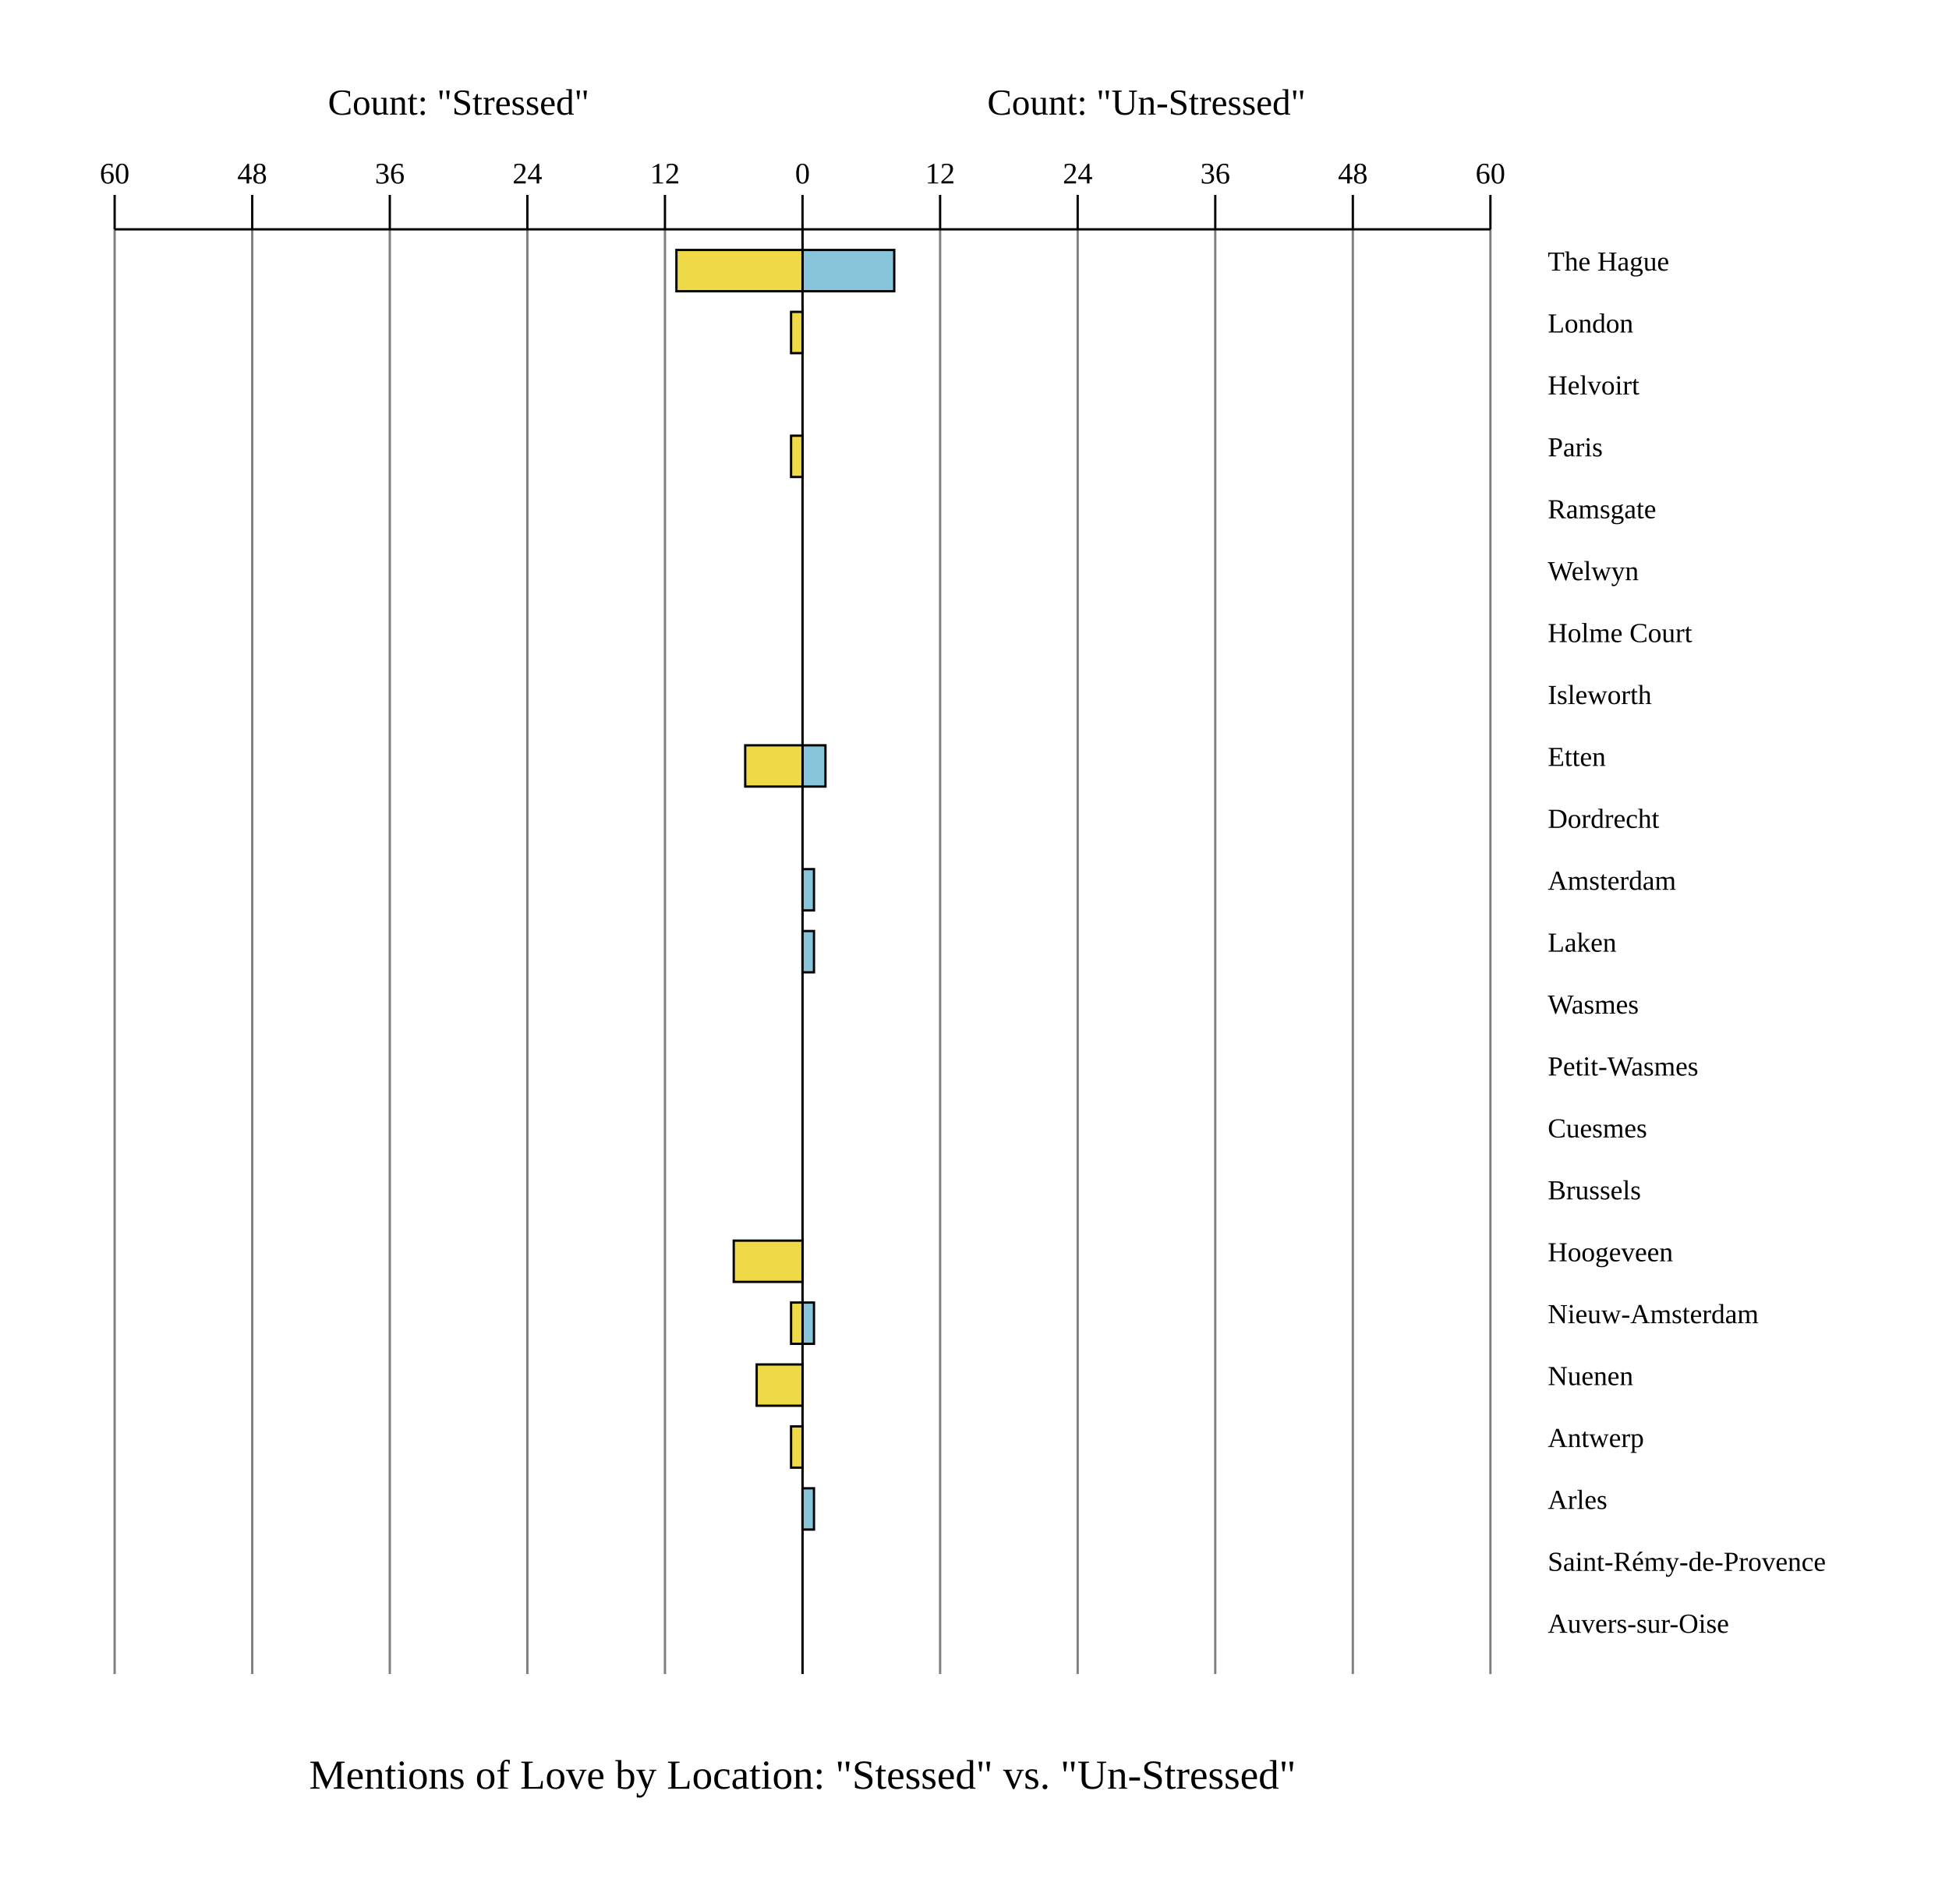
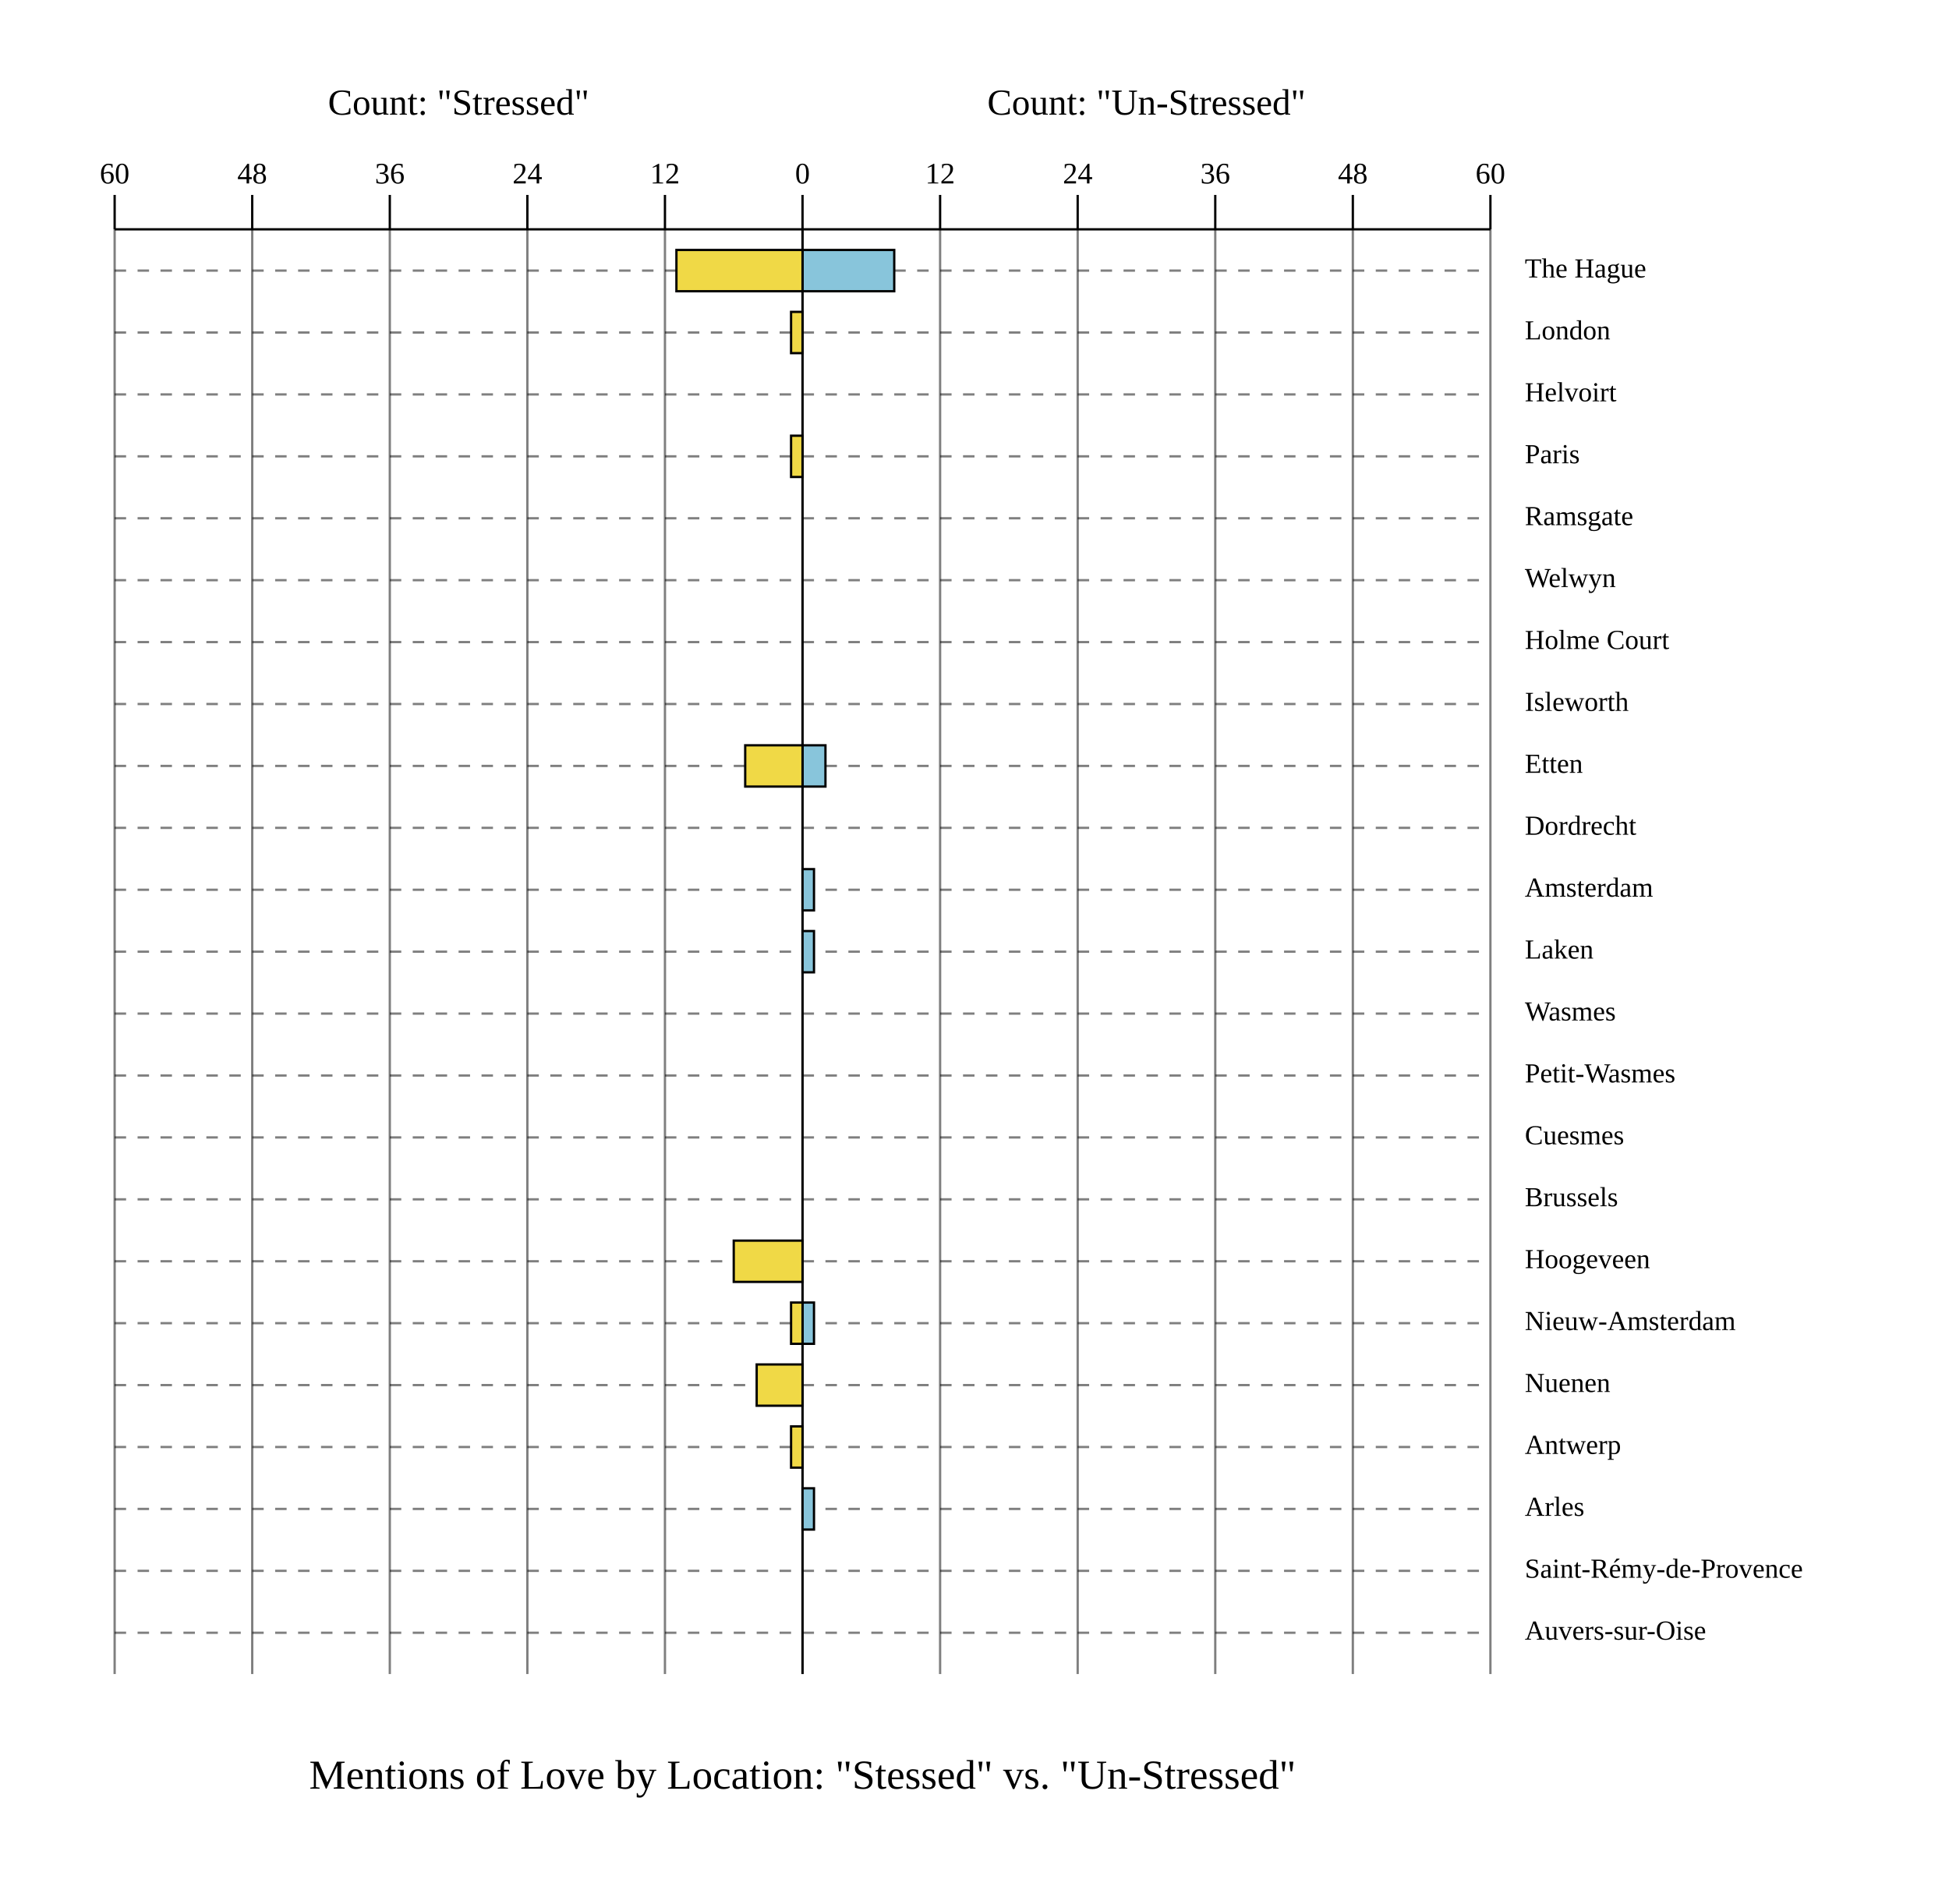
<svg xmlns="http://www.w3.org/2000/svg" height="830" width="850">
  <g transform="translate(350, 100)">
    <line x1="-300" x2="300" y1="0" y2="0" stroke="black" />
    <line x1="0" x2="0" y1="0" y2="630" stroke="black" />
    <text x="150" y="-50" font-size="16" text-anchor="middle" font-weight="300">Count: "Un-Stressed"</text>
    <text x="-150" y="-50" font-size="16" text-anchor="middle" font-weight="300">Count: "Stressed"</text>
    <text x="0" y="680" font-size="18" text-anchor="middle" font-weight="300">Mentions of Love by Location: "Stessed" vs. "Un-Stressed"</text>
    <text y="-20" x="0" font-size="13" text-anchor="middle">0</text>
    <line y1="-15" y2="0" x1="0" x2="0" stroke="black" />
    <line y1="0" y2="630" x1="0" x2="0" stroke="black" opacity=".5" />
    <text y="-20" x="60" font-size="13" text-anchor="middle">12</text>
    <line y1="-15" y2="0" x1="60" x2="60" stroke="black" />
    <line y1="0" y2="630" x1="60" x2="60" stroke="black" opacity=".5" />
    <text y="-20" x="120" font-size="13" text-anchor="middle">24</text>
    <line y1="-15" y2="0" x1="120" x2="120" stroke="black" />
    <line y1="0" y2="630" x1="120" x2="120" stroke="black" opacity=".5" />
    <text y="-20" x="180" font-size="13" text-anchor="middle">36</text>
    <line y1="-15" y2="0" x1="180" x2="180" stroke="black" />
    <line y1="0" y2="630" x1="180" x2="180" stroke="black" opacity=".5" />
    <text y="-20" x="240" font-size="13" text-anchor="middle">48</text>
    <line y1="-15" y2="0" x1="240" x2="240" stroke="black" />
    <line y1="0" y2="630" x1="240" x2="240" stroke="black" opacity=".5" />
    <text y="-20" x="300" font-size="13" text-anchor="middle">60</text>
    <line y1="-15" y2="0" x1="300" x2="300" stroke="black" />
    <line y1="0" y2="630" x1="300" x2="300" stroke="black" opacity=".5" />
    <text y="-20" x="-300" font-size="13" text-anchor="middle">60</text>
    <line y1="-15" y2="0" x1="-300" x2="-300" stroke="black" />
    <line y1="0" y2="630" x1="-300" x2="-300" stroke="black" opacity=".5" />
    <text y="-20" x="-240" font-size="13" text-anchor="middle">48</text>
    <line y1="-15" y2="0" x1="-240" x2="-240" stroke="black" />
    <line y1="0" y2="630" x1="-240" x2="-240" stroke="black" opacity=".5" />
    <text y="-20" x="-180" font-size="13" text-anchor="middle">36</text>
    <line y1="-15" y2="0" x1="-180" x2="-180" stroke="black" />
    <line y1="0" y2="630" x1="-180" x2="-180" stroke="black" opacity=".5" />
    <text y="-20" x="-120" font-size="13" text-anchor="middle">24</text>
    <line y1="-15" y2="0" x1="-120" x2="-120" stroke="black" />
    <line y1="0" y2="630" x1="-120" x2="-120" stroke="black" opacity=".5" />
    <text y="-20" x="-60" font-size="13" text-anchor="middle">12</text>
    <line y1="-15" y2="0" x1="-60" x2="-60" stroke="black" />
    <line y1="0" y2="630" x1="-60" x2="-60" stroke="black" opacity=".5" />
+     <line x1="-300" x2="300" y1="18" y2="18" stroke="black" opacity=".5" stroke-dasharray="5,5" />
    <rect x="0" width="40" y="9" height="18" fill="#88c5db" stroke-width="1" stroke="black" />
-     <text x="325" y="18" text-anchor="start" font-size="12">The Hague</text>
+     <text x="315" y="21" text-anchor="start" font-size="12">The Hague</text>
+     <line x1="-300" x2="300" y1="45" y2="45" stroke="black" opacity=".5" stroke-dasharray="5,5" />
    <rect x="0" width="0" y="36" height="18" fill="#88c5db" stroke-width="1" stroke="black" />
-     <text x="325" y="45" text-anchor="start" font-size="12">London</text>
+     <text x="315" y="48" text-anchor="start" font-size="12">London</text>
+     <line x1="-300" x2="300" y1="72" y2="72" stroke="black" opacity=".5" stroke-dasharray="5,5" />
    <rect x="0" width="0" y="63" height="18" fill="#88c5db" stroke-width="1" stroke="black" />
-     <text x="325" y="72" text-anchor="start" font-size="12">Helvoirt</text>
+     <text x="315" y="75" text-anchor="start" font-size="12">Helvoirt</text>
+     <line x1="-300" x2="300" y1="99" y2="99" stroke="black" opacity=".5" stroke-dasharray="5,5" />
    <rect x="0" width="0" y="90" height="18" fill="#88c5db" stroke-width="1" stroke="black" />
-     <text x="325" y="99" text-anchor="start" font-size="12">Paris</text>
+     <text x="315" y="102" text-anchor="start" font-size="12">Paris</text>
+     <line x1="-300" x2="300" y1="126" y2="126" stroke="black" opacity=".5" stroke-dasharray="5,5" />
    <rect x="0" width="0" y="117" height="18" fill="#88c5db" stroke-width="1" stroke="black" />
-     <text x="325" y="126" text-anchor="start" font-size="12">Ramsgate</text>
+     <text x="315" y="129" text-anchor="start" font-size="12">Ramsgate</text>
+     <line x1="-300" x2="300" y1="153" y2="153" stroke="black" opacity=".5" stroke-dasharray="5,5" />
    <rect x="0" width="0" y="144" height="18" fill="#88c5db" stroke-width="1" stroke="black" />
-     <text x="325" y="153" text-anchor="start" font-size="12">Welwyn</text>
+     <text x="315" y="156" text-anchor="start" font-size="12">Welwyn</text>
+     <line x1="-300" x2="300" y1="180" y2="180" stroke="black" opacity=".5" stroke-dasharray="5,5" />
    <rect x="0" width="0" y="171" height="18" fill="#88c5db" stroke-width="1" stroke="black" />
-     <text x="325" y="180" text-anchor="start" font-size="12">Holme Court</text>
+     <text x="315" y="183" text-anchor="start" font-size="12">Holme Court</text>
+     <line x1="-300" x2="300" y1="207" y2="207" stroke="black" opacity=".5" stroke-dasharray="5,5" />
    <rect x="0" width="0" y="198" height="18" fill="#88c5db" stroke-width="1" stroke="black" />
-     <text x="325" y="207" text-anchor="start" font-size="12">Isleworth</text>
+     <text x="315" y="210" text-anchor="start" font-size="12">Isleworth</text>
+     <line x1="-300" x2="300" y1="234" y2="234" stroke="black" opacity=".5" stroke-dasharray="5,5" />
    <rect x="0" width="10" y="225" height="18" fill="#88c5db" stroke-width="1" stroke="black" />
-     <text x="325" y="234" text-anchor="start" font-size="12">Etten</text>
+     <text x="315" y="237" text-anchor="start" font-size="12">Etten</text>
+     <line x1="-300" x2="300" y1="261" y2="261" stroke="black" opacity=".5" stroke-dasharray="5,5" />
    <rect x="0" width="0" y="252" height="18" fill="#88c5db" stroke-width="1" stroke="black" />
-     <text x="325" y="261" text-anchor="start" font-size="12">Dordrecht</text>
+     <text x="315" y="264" text-anchor="start" font-size="12">Dordrecht</text>
+     <line x1="-300" x2="300" y1="288" y2="288" stroke="black" opacity=".5" stroke-dasharray="5,5" />
    <rect x="0" width="5" y="279" height="18" fill="#88c5db" stroke-width="1" stroke="black" />
-     <text x="325" y="288" text-anchor="start" font-size="12">Amsterdam</text>
+     <text x="315" y="291" text-anchor="start" font-size="12">Amsterdam</text>
+     <line x1="-300" x2="300" y1="315" y2="315" stroke="black" opacity=".5" stroke-dasharray="5,5" />
    <rect x="0" width="5" y="306" height="18" fill="#88c5db" stroke-width="1" stroke="black" />
-     <text x="325" y="315" text-anchor="start" font-size="12">Laken</text>
+     <text x="315" y="318" text-anchor="start" font-size="12">Laken</text>
+     <line x1="-300" x2="300" y1="342" y2="342" stroke="black" opacity=".5" stroke-dasharray="5,5" />
    <rect x="0" width="0" y="333" height="18" fill="#88c5db" stroke-width="1" stroke="black" />
-     <text x="325" y="342" text-anchor="start" font-size="12">Wasmes</text>
+     <text x="315" y="345" text-anchor="start" font-size="12">Wasmes</text>
+     <line x1="-300" x2="300" y1="369" y2="369" stroke="black" opacity=".5" stroke-dasharray="5,5" />
    <rect x="0" width="0" y="360" height="18" fill="#88c5db" stroke-width="1" stroke="black" />
-     <text x="325" y="369" text-anchor="start" font-size="12">Petit-Wasmes</text>
+     <text x="315" y="372" text-anchor="start" font-size="12">Petit-Wasmes</text>
+     <line x1="-300" x2="300" y1="396" y2="396" stroke="black" opacity=".5" stroke-dasharray="5,5" />
    <rect x="0" width="0" y="387" height="18" fill="#88c5db" stroke-width="1" stroke="black" />
-     <text x="325" y="396" text-anchor="start" font-size="12">Cuesmes</text>
+     <text x="315" y="399" text-anchor="start" font-size="12">Cuesmes</text>
+     <line x1="-300" x2="300" y1="423" y2="423" stroke="black" opacity=".5" stroke-dasharray="5,5" />
    <rect x="0" width="0" y="414" height="18" fill="#88c5db" stroke-width="1" stroke="black" />
-     <text x="325" y="423" text-anchor="start" font-size="12">Brussels</text>
+     <text x="315" y="426" text-anchor="start" font-size="12">Brussels</text>
+     <line x1="-300" x2="300" y1="450" y2="450" stroke="black" opacity=".5" stroke-dasharray="5,5" />
    <rect x="0" width="0" y="441" height="18" fill="#88c5db" stroke-width="1" stroke="black" />
-     <text x="325" y="450" text-anchor="start" font-size="12">Hoogeveen</text>
+     <text x="315" y="453" text-anchor="start" font-size="12">Hoogeveen</text>
+     <line x1="-300" x2="300" y1="477" y2="477" stroke="black" opacity=".5" stroke-dasharray="5,5" />
    <rect x="0" width="5" y="468" height="18" fill="#88c5db" stroke-width="1" stroke="black" />
-     <text x="325" y="477" text-anchor="start" font-size="12">Nieuw-Amsterdam</text>
+     <text x="315" y="480" text-anchor="start" font-size="12">Nieuw-Amsterdam</text>
+     <line x1="-300" x2="300" y1="504" y2="504" stroke="black" opacity=".5" stroke-dasharray="5,5" />
    <rect x="0" width="0" y="495" height="18" fill="#88c5db" stroke-width="1" stroke="black" />
-     <text x="325" y="504" text-anchor="start" font-size="12">Nuenen</text>
+     <text x="315" y="507" text-anchor="start" font-size="12">Nuenen</text>
+     <line x1="-300" x2="300" y1="531" y2="531" stroke="black" opacity=".5" stroke-dasharray="5,5" />
    <rect x="0" width="0" y="522" height="18" fill="#88c5db" stroke-width="1" stroke="black" />
-     <text x="325" y="531" text-anchor="start" font-size="12">Antwerp</text>
+     <text x="315" y="534" text-anchor="start" font-size="12">Antwerp</text>
+     <line x1="-300" x2="300" y1="558" y2="558" stroke="black" opacity=".5" stroke-dasharray="5,5" />
    <rect x="0" width="5" y="549" height="18" fill="#88c5db" stroke-width="1" stroke="black" />
-     <text x="325" y="558" text-anchor="start" font-size="12">Arles</text>
+     <text x="315" y="561" text-anchor="start" font-size="12">Arles</text>
+     <line x1="-300" x2="300" y1="585" y2="585" stroke="black" opacity=".5" stroke-dasharray="5,5" />
    <rect x="0" width="0" y="576" height="18" fill="#88c5db" stroke-width="1" stroke="black" />
-     <text x="325" y="585" text-anchor="start" font-size="12">Saint-Rémy-de-Provence</text>
+     <text x="315" y="588" text-anchor="start" font-size="12">Saint-Rémy-de-Provence</text>
+     <line x1="-300" x2="300" y1="612" y2="612" stroke="black" opacity=".5" stroke-dasharray="5,5" />
    <rect x="0" width="0" y="603" height="18" fill="#88c5db" stroke-width="1" stroke="black" />
-     <text x="325" y="612" text-anchor="start" font-size="12">Auvers-sur-Oise</text>
+     <text x="315" y="615" text-anchor="start" font-size="12">Auvers-sur-Oise</text>
    <rect x="-55" width="55" y="9" height="18" fill="#f0d946" stroke-width="1" stroke="black" />
    <rect x="-5" width="5" y="36" height="18" fill="#f0d946" stroke-width="1" stroke="black" />
    <rect x="-0" width="0" y="63" height="18" fill="#f0d946" stroke-width="1" stroke="black" />
    <rect x="-5" width="5" y="90" height="18" fill="#f0d946" stroke-width="1" stroke="black" />
    <rect x="-0" width="0" y="117" height="18" fill="#f0d946" stroke-width="1" stroke="black" />
    <rect x="-0" width="0" y="144" height="18" fill="#f0d946" stroke-width="1" stroke="black" />
    <rect x="-0" width="0" y="171" height="18" fill="#f0d946" stroke-width="1" stroke="black" />
    <rect x="-0" width="0" y="198" height="18" fill="#f0d946" stroke-width="1" stroke="black" />
    <rect x="-25" width="25" y="225" height="18" fill="#f0d946" stroke-width="1" stroke="black" />
    <rect x="-0" width="0" y="252" height="18" fill="#f0d946" stroke-width="1" stroke="black" />
    <rect x="-0" width="0" y="279" height="18" fill="#f0d946" stroke-width="1" stroke="black" />
    <rect x="-0" width="0" y="306" height="18" fill="#f0d946" stroke-width="1" stroke="black" />
    <rect x="-0" width="0" y="333" height="18" fill="#f0d946" stroke-width="1" stroke="black" />
    <rect x="-0" width="0" y="360" height="18" fill="#f0d946" stroke-width="1" stroke="black" />
    <rect x="-0" width="0" y="387" height="18" fill="#f0d946" stroke-width="1" stroke="black" />
    <rect x="-0" width="0" y="414" height="18" fill="#f0d946" stroke-width="1" stroke="black" />
    <rect x="-30" width="30" y="441" height="18" fill="#f0d946" stroke-width="1" stroke="black" />
    <rect x="-5" width="5" y="468" height="18" fill="#f0d946" stroke-width="1" stroke="black" />
    <rect x="-20" width="20" y="495" height="18" fill="#f0d946" stroke-width="1" stroke="black" />
    <rect x="-5" width="5" y="522" height="18" fill="#f0d946" stroke-width="1" stroke="black" />
    <rect x="-0" width="0" y="549" height="18" fill="#f0d946" stroke-width="1" stroke="black" />
    <rect x="-0" width="0" y="576" height="18" fill="#f0d946" stroke-width="1" stroke="black" />
    <rect x="-0" width="0" y="603" height="18" fill="#f0d946" stroke-width="1" stroke="black" />
  </g>
</svg>
